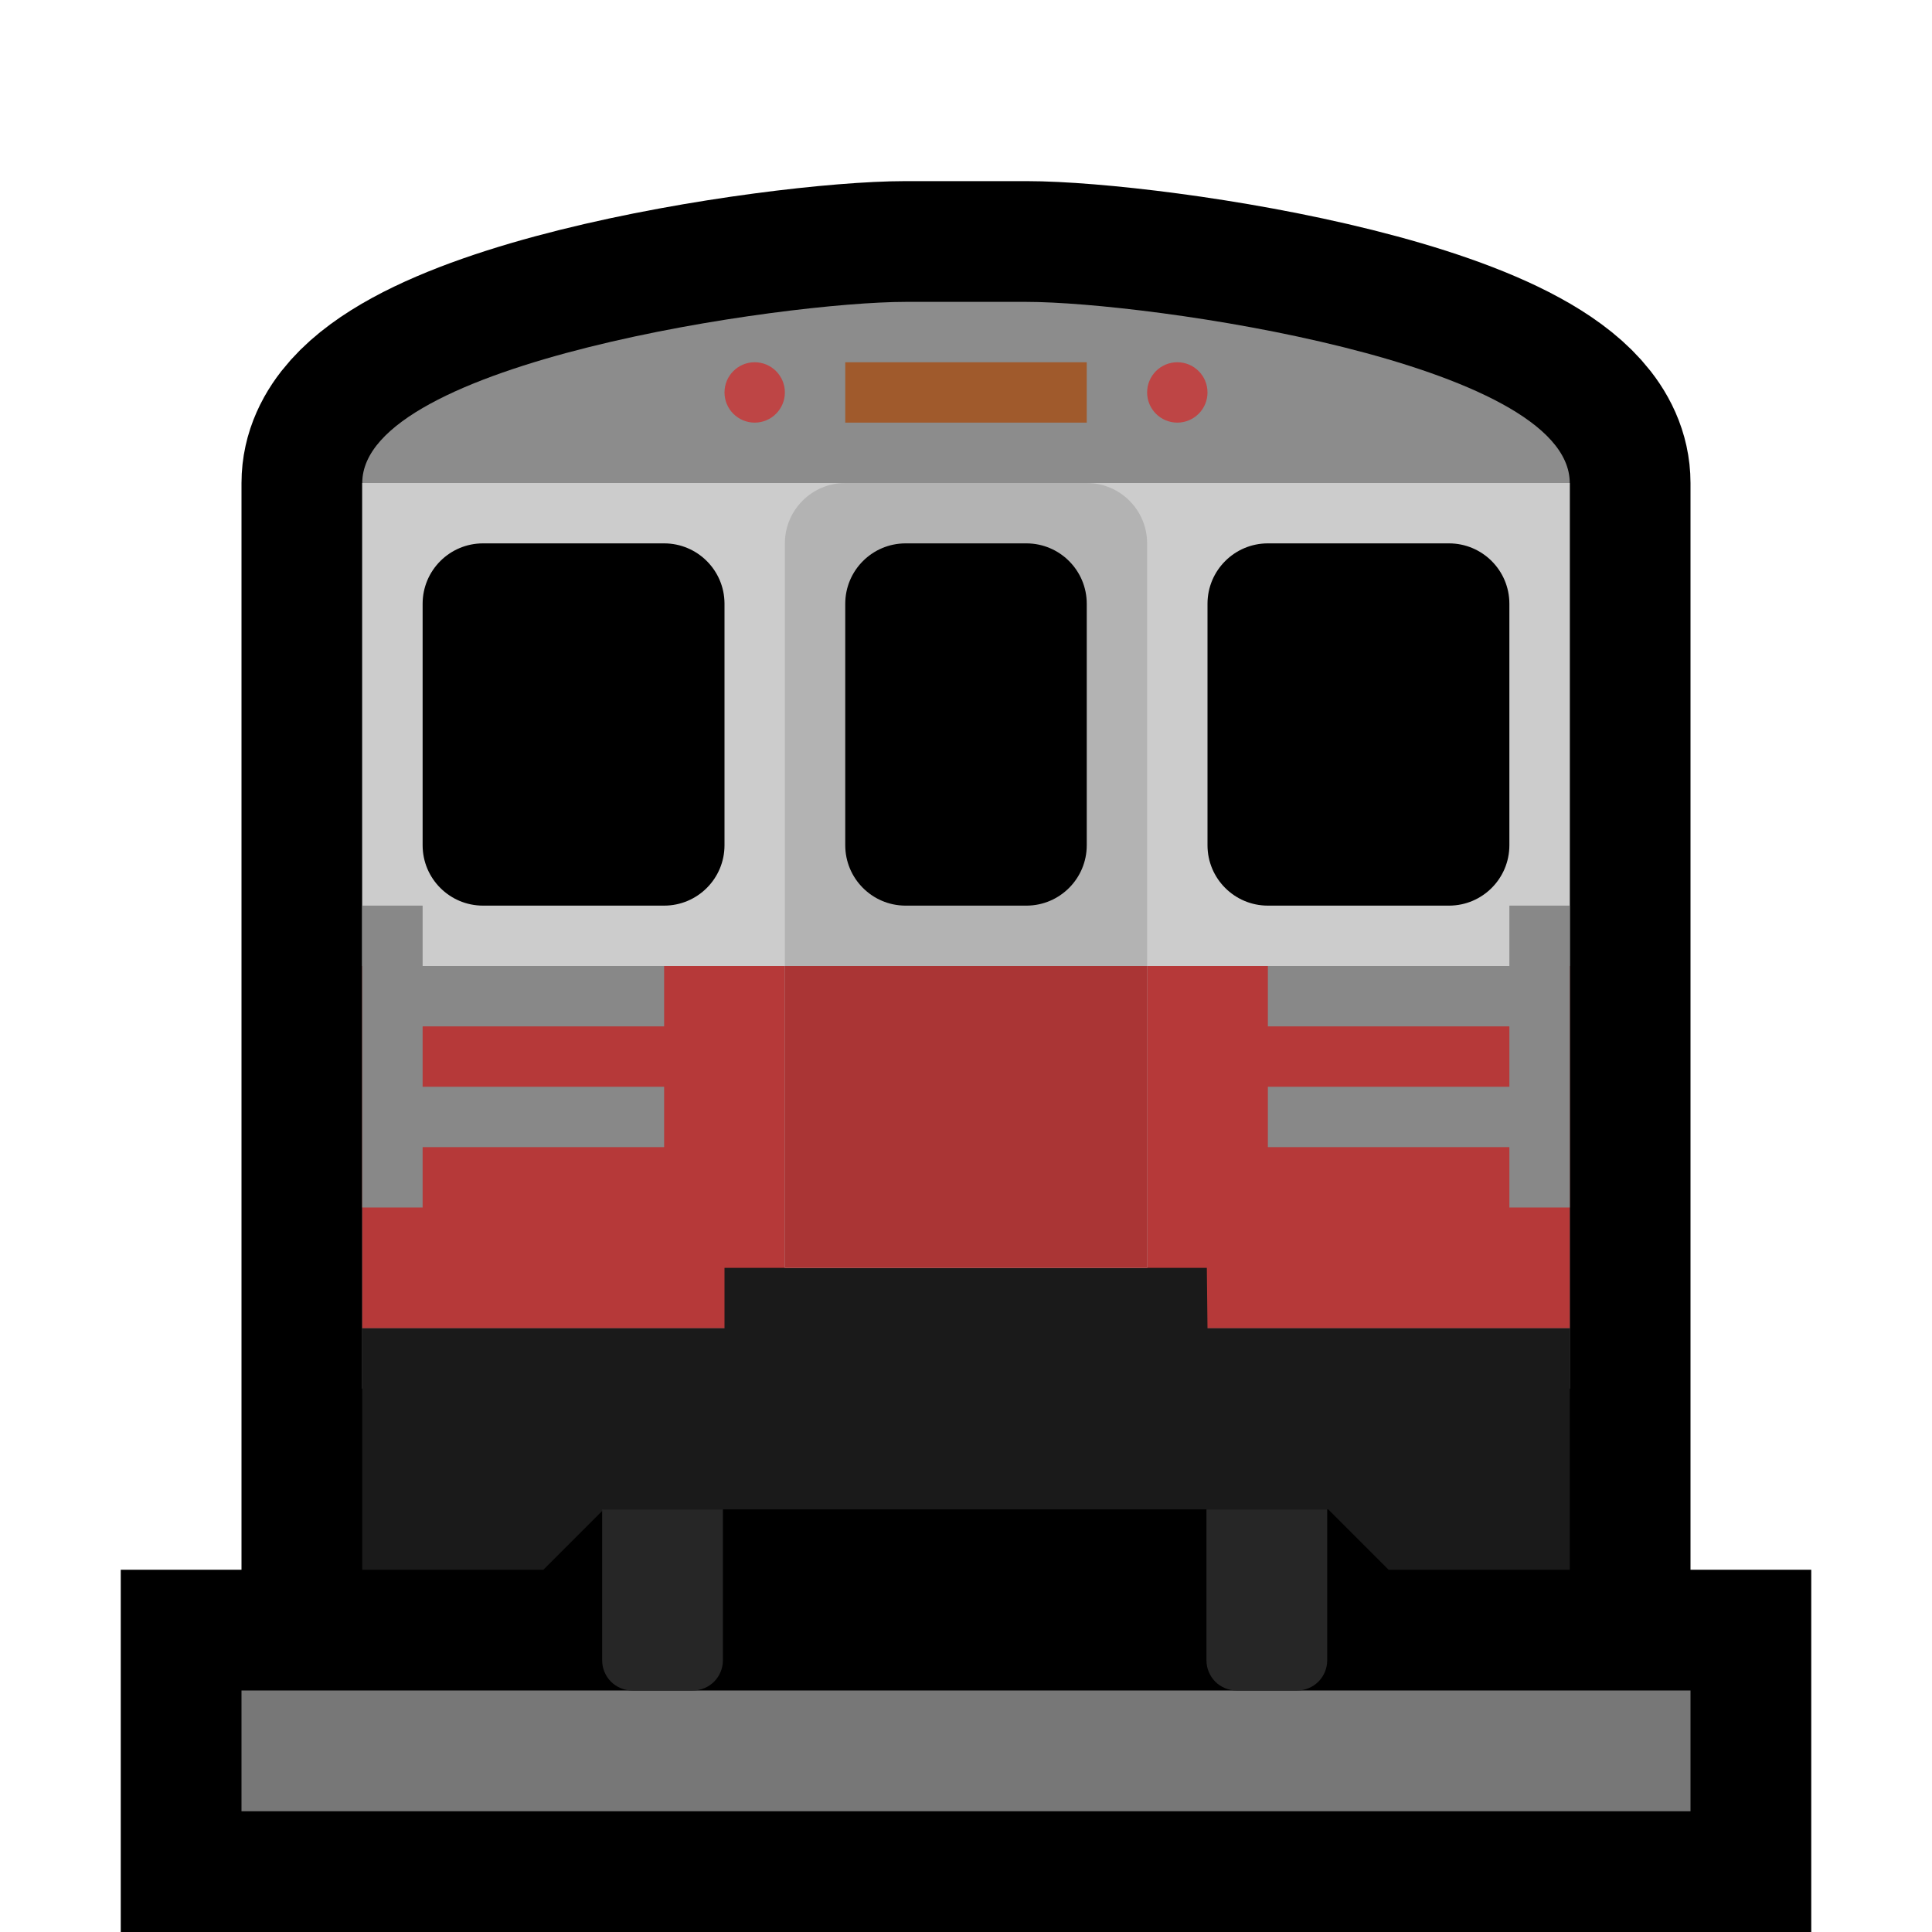
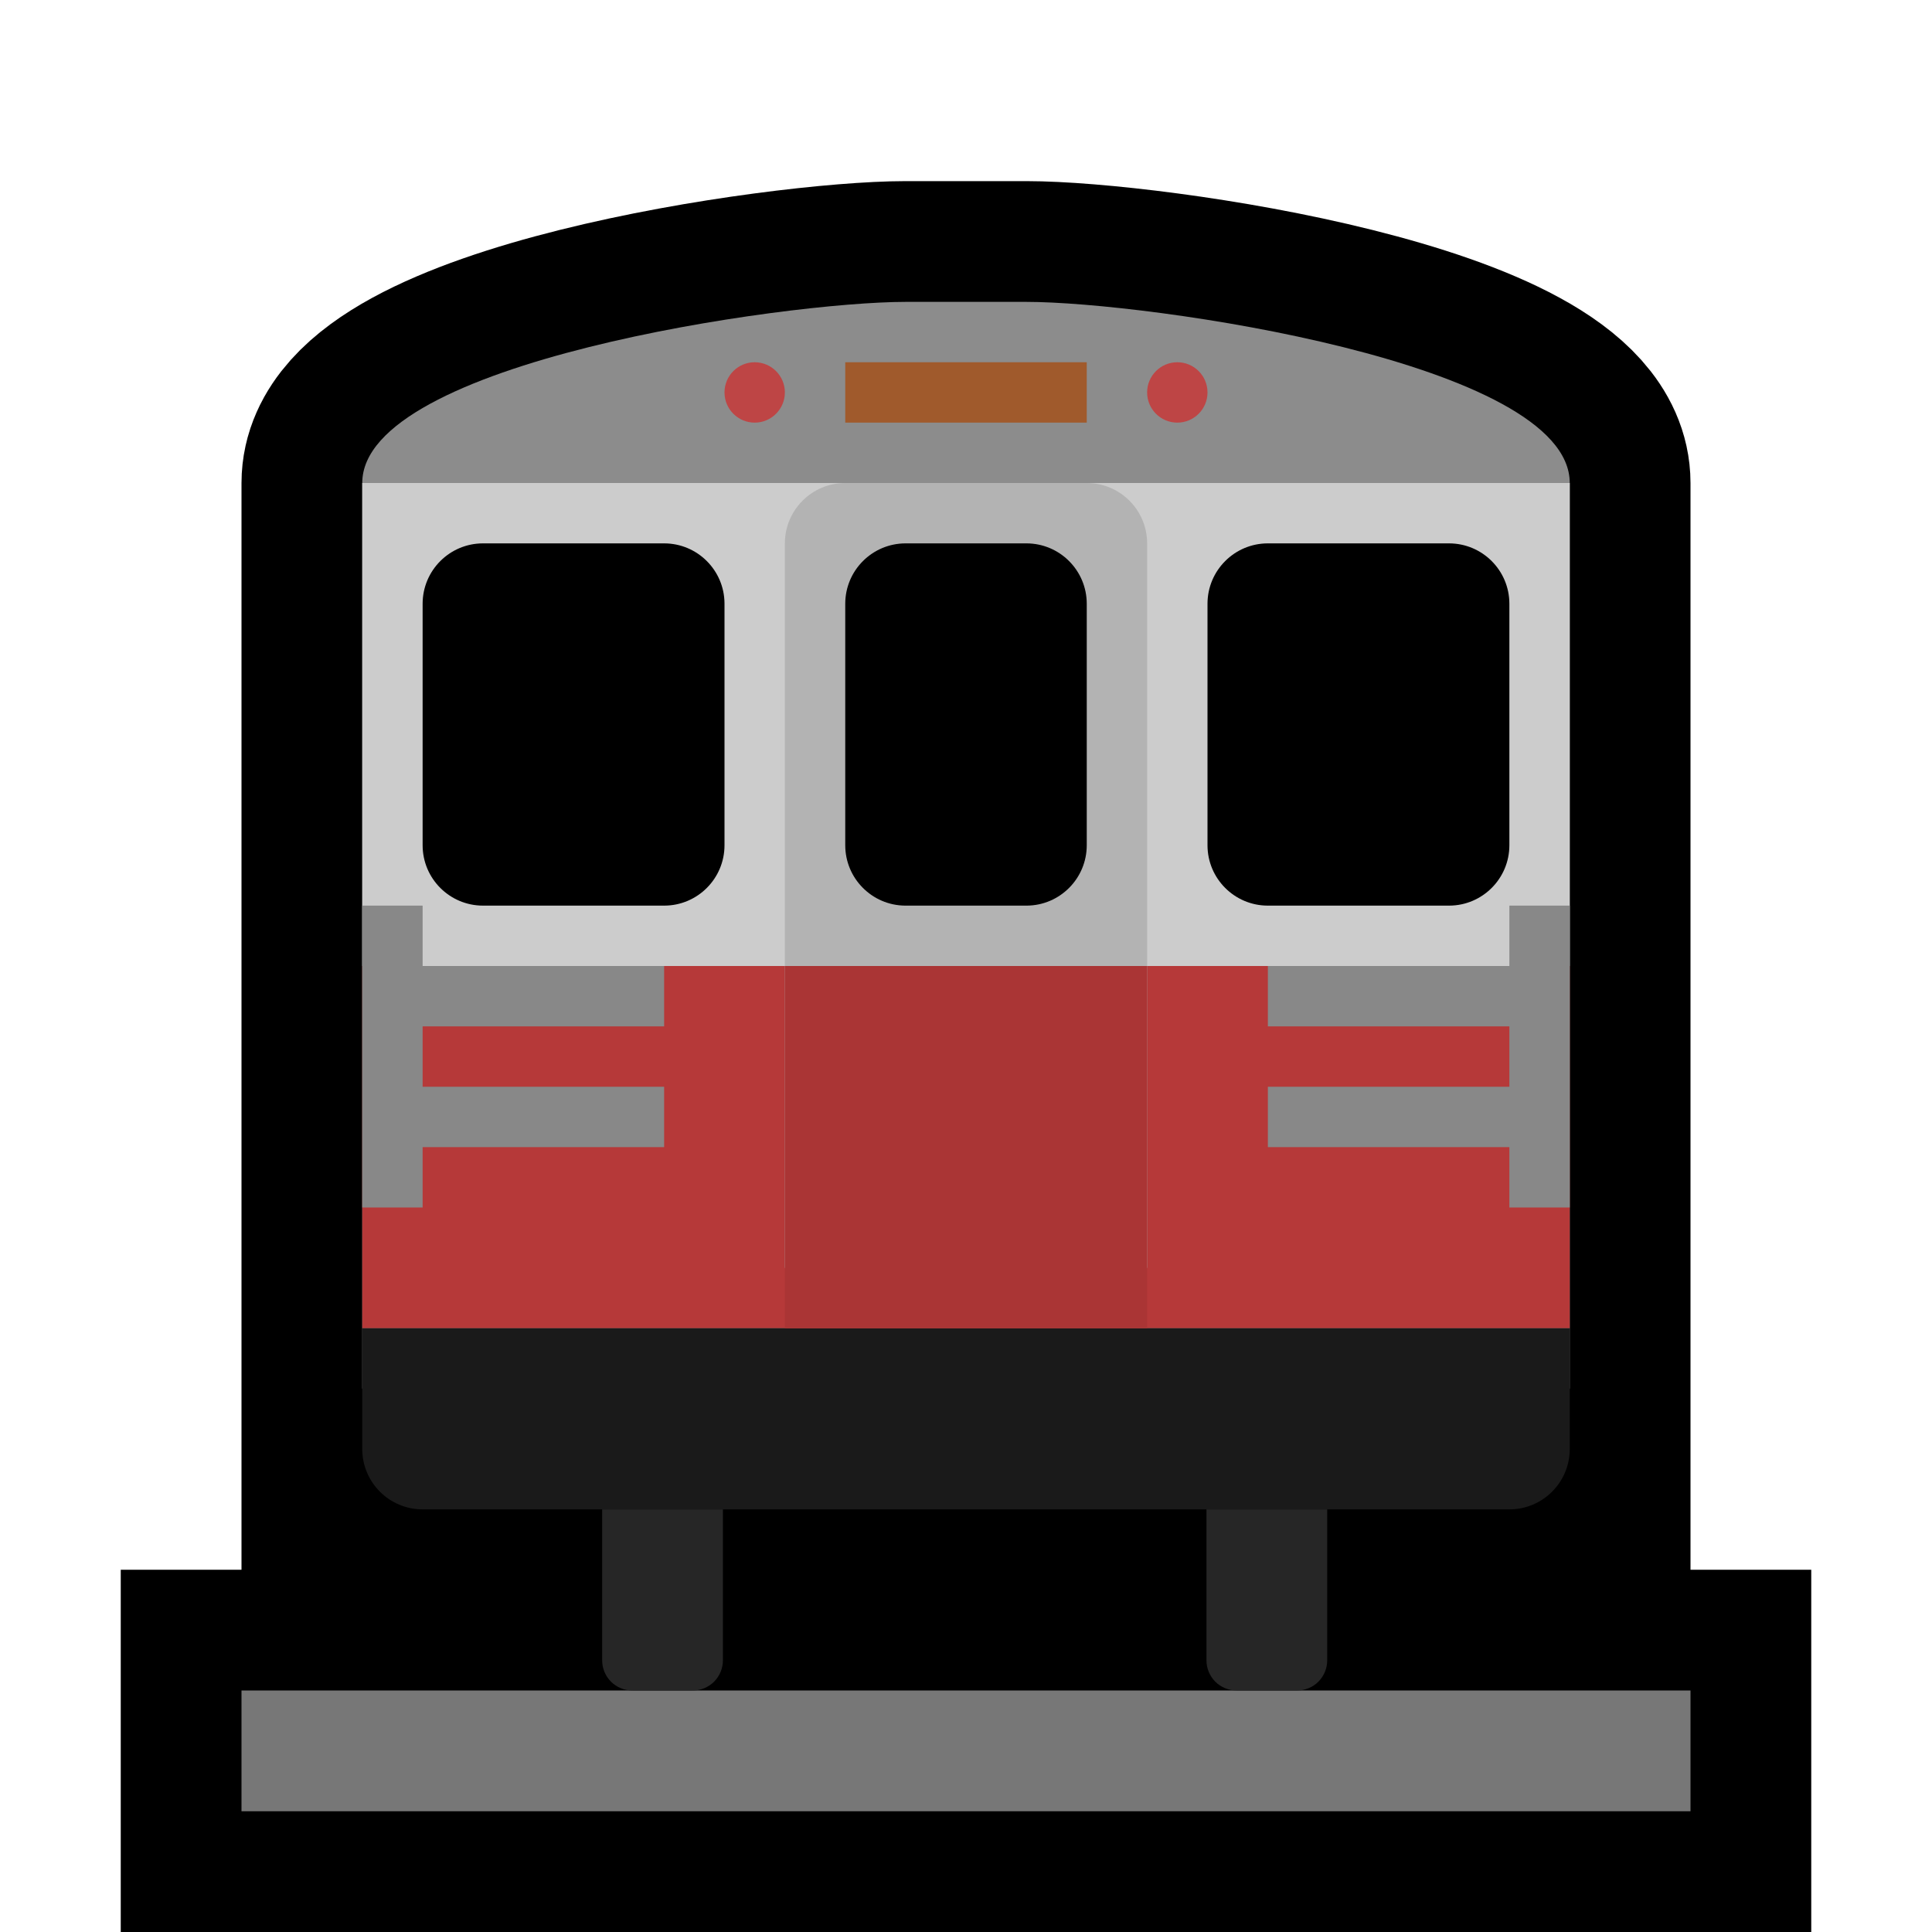
<svg xmlns="http://www.w3.org/2000/svg" width="32" height="32" viewBox="0 0 32 32" version="1.1" xml:space="preserve" style="clip-rule:evenodd;fill-rule:evenodd;stroke-linecap:round;stroke-miterlimit:1.5" id="svg1584">
  <defs id="defs1588" />
  <g id="g1582">
    <clipPath id="_clip1">
      <rect x="0" y="0" width="32" height="32" id="rect1513" />
    </clipPath>
-     <path id="path2704" style="clip-rule:evenodd;display:inline;fill:none;fill-rule:evenodd;stroke:#000000;stroke-width:4;stroke-linecap:round;stroke-miterlimit:1.5;stroke-dasharray:none;stroke-opacity:1;paint-order:markers stroke fill" d="M 15,6 C 13.003,6 6,7 6,9 v 14 1 3 h 3 l 1,-1 h 12 l 1,1 h 3 V 24 23 9 C 26,7 19,6 17,6 h -1 z" transform="translate(0,-1)" />
+     <path id="path2704" style="clip-rule:evenodd;display:inline;fill:none;fill-rule:evenodd;stroke:#000000;stroke-width:4;stroke-linecap:round;stroke-miterlimit:1.5;stroke-dasharray:none;stroke-opacity:1;paint-order:markers stroke fill" d="M 15,6 C 13.003,6 6,7 6,9 V 27 H 26 V 24 9 C 26,7 19,6 17,6 h -1 z" transform="translate(0,-1)" />
    <rect style="clip-rule:evenodd;fill:#777777;fill-opacity:1;fill-rule:evenodd;stroke:#000000;stroke-width:4;stroke-linecap:butt;stroke-linejoin:miter;stroke-miterlimit:1.5;stroke-dasharray:none;stroke-opacity:1;paint-order:markers stroke fill" id="rect4044" width="24" height="2" x="4" y="28" ry="0" rx="0" />
    <path d="M 26,9 C 26,7 19,6 17,6 H 16 15 C 13,6 6,7 6,9 v 15 h 20 z" style="clip-rule:evenodd;display:inline;fill:#8c8c8c;fill-rule:evenodd;stroke-linecap:round;stroke-miterlimit:1.5;stroke:none;stroke-opacity:1;fill-opacity:1" id="path1524" transform="translate(0,-1)" />
    <rect style="clip-rule:evenodd;fill-rule:evenodd;stroke-linecap:square;stroke-miterlimit:1.5;fill:#b63939;fill-opacity:1;stroke-width:6.425;stroke-dasharray:6.425, 38.551;stroke-opacity:0.291;paint-order:stroke markers fill" id="rect3" width="20" height="6" x="6" y="16" />
-     <path d="M 20,22 19.989,21 H 12 v 1 H 6 v 4 h 3 l 1,-1 h 12 l 1,1 h 3 v -4 z" style="clip-rule:evenodd;fill-rule:evenodd;stroke-linecap:round;stroke-miterlimit:1.5;fill:#1a1a1a" id="path1578" />
+     <path d="m 6,22 v 2 a 1,1 45 0 0 1,1 h 18 a 1,1 135 0 0 1,-1 v -2 z" style="clip-rule:evenodd;fill:#1a1a1a;fill-rule:evenodd;stroke-linecap:round;stroke-miterlimit:1.5" id="path1578" />
    <rect style="clip-rule:evenodd;fill-rule:evenodd;stroke-linecap:square;stroke-miterlimit:1.5;fill:#cccccc;stroke-width:6.425;stroke-dasharray:6.425, 38.551;stroke-opacity:0.291;paint-order:stroke markers fill" id="rect1" width="20" height="8" x="6" y="8" />
    <path d="m 7,16 h 4 v 1 H 7 v 1 h 4 v 1 H 7 v 1 H 6 v -5 h 1 z" style="clip-rule:evenodd;fill:#888888;fill-rule:evenodd;stroke-linecap:round;stroke-miterlimit:1.5" id="path1538" />
    <path d="m 26,15 v 5 h -1 v -1 h -4 v -1 h 4 v -1 h -4 v -1 h 4 v -1 z" style="clip-rule:evenodd;fill:#888888;fill-rule:evenodd;stroke-linecap:round;stroke-miterlimit:1.5" id="path1542" />
    <path d="m 18,10 c 0.55,0 0.997,0.445 1,0.994 V 11 23 H 13 V 11 10.994 C 13.003,10.445 13.45,10 14,10 Z" style="clip-rule:evenodd;fill:#b3b3b3;fill-rule:evenodd;stroke-linecap:round;stroke-miterlimit:1.5" id="path1546" transform="translate(0,-2)" />
    <path d="m 21,11 h 3 c 0.552,0 1,0.448 1,1 v 4 c 0,0.55 -0.445,0.997 -0.994,1 H 24 21 c -0.552,0 -1,-0.448 -1,-1 v -4 c 0,-0.552 0.448,-1 1,-1 z" id="path1550" style="clip-rule:evenodd;fill-rule:evenodd;stroke-linecap:round;stroke-miterlimit:1.5" transform="translate(0,-2)" />
    <path d="m 12,16 c 0,0.552 -0.448,1 -1,1 H 8 C 7.448,17 7,16.552 7,16 v -4 c 0,-0.552 0.448,-1 1,-1 h 3 c 0.55,0 0.997,0.445 1,0.994 V 12 Z" id="path1562" style="clip-rule:evenodd;fill-rule:evenodd;stroke-linecap:round;stroke-miterlimit:1.5" transform="translate(0,-2)" />
    <path d="M 14.994,15 C 14.445,14.997 14,14.55 14,14 v -4 c 0,-0.552 0.448,-1 1,-1 h 2 c 0.552,0 1,0.448 1,1 v 4 c 0,0.55 -0.445,0.997 -0.994,1 H 17 15 Z" id="path1566" style="clip-rule:evenodd;fill-rule:evenodd;stroke-linecap:round;stroke-miterlimit:1.5" />
    <path d="m 12,24 h -2 v 2.5 c 0,0.133 0.053,0.26 0.146,0.354 C 10.24,26.947 10.367,27 10.5,27 h 1 c 0.133,0 0.26,-0.053 0.354,-0.146 C 11.947,26.76 12,26.633 12,26.5 Z" style="clip-rule:evenodd;fill:#262626;fill-rule:evenodd;stroke-linecap:round;stroke-miterlimit:1.5" id="path1570" transform="translate(-0.0263628,1)" />
    <path d="m 22,24 h -2 v 2.5 c 0,0.133 0.053,0.26 0.146,0.354 C 20.24,26.947 20.367,27 20.5,27 h 1 c 0.133,0 0.26,-0.053 0.354,-0.146 C 21.947,26.76 22,26.633 22,26.5 Z" style="clip-rule:evenodd;fill:#262626;fill-rule:evenodd;stroke-linecap:round;stroke-miterlimit:1.5" id="path1574" transform="translate(-0.0171758,1)" />
-     <rect style="fill:#aa3535;stroke-width:6.425;stroke-linecap:square;stroke-dasharray:6.425, 38.551;stroke-opacity:0.291;paint-order:stroke markers fill;fill-opacity:1" id="rect2" width="6" height="5" x="13" y="16" />
+     <rect style="fill:#aa3535;fill-opacity:1;stroke-width:6.425;stroke-linecap:square;stroke-dasharray:6.425, 38.551;stroke-opacity:0.291;paint-order:stroke markers fill" id="rect2" width="6" height="6" x="13" y="16" />
    <rect style="fill:#a05a2c;fill-opacity:1;stroke:none;stroke-width:6.502;stroke-linecap:square;stroke-dasharray:6.502, 39.014;stroke-opacity:1;paint-order:stroke markers fill" id="rect4" width="4" height="1" x="14" y="6" />
    <circle style="fill:#be4545;fill-opacity:1;stroke:none;stroke-width:6.425;stroke-linecap:square;stroke-dasharray:6.425, 38.551;stroke-opacity:1;paint-order:stroke markers fill" id="path4" cx="12.5" cy="6.5" r="0.5" />
    <circle style="clip-rule:evenodd;fill:#be4545;fill-opacity:1;fill-rule:evenodd;stroke:none;stroke-width:6.425;stroke-linecap:square;stroke-miterlimit:1.5;stroke-dasharray:6.425, 38.551;stroke-opacity:1;paint-order:stroke markers fill" id="path4-3" cx="19.5" cy="6.5" r="0.5" />
  </g>
</svg>
